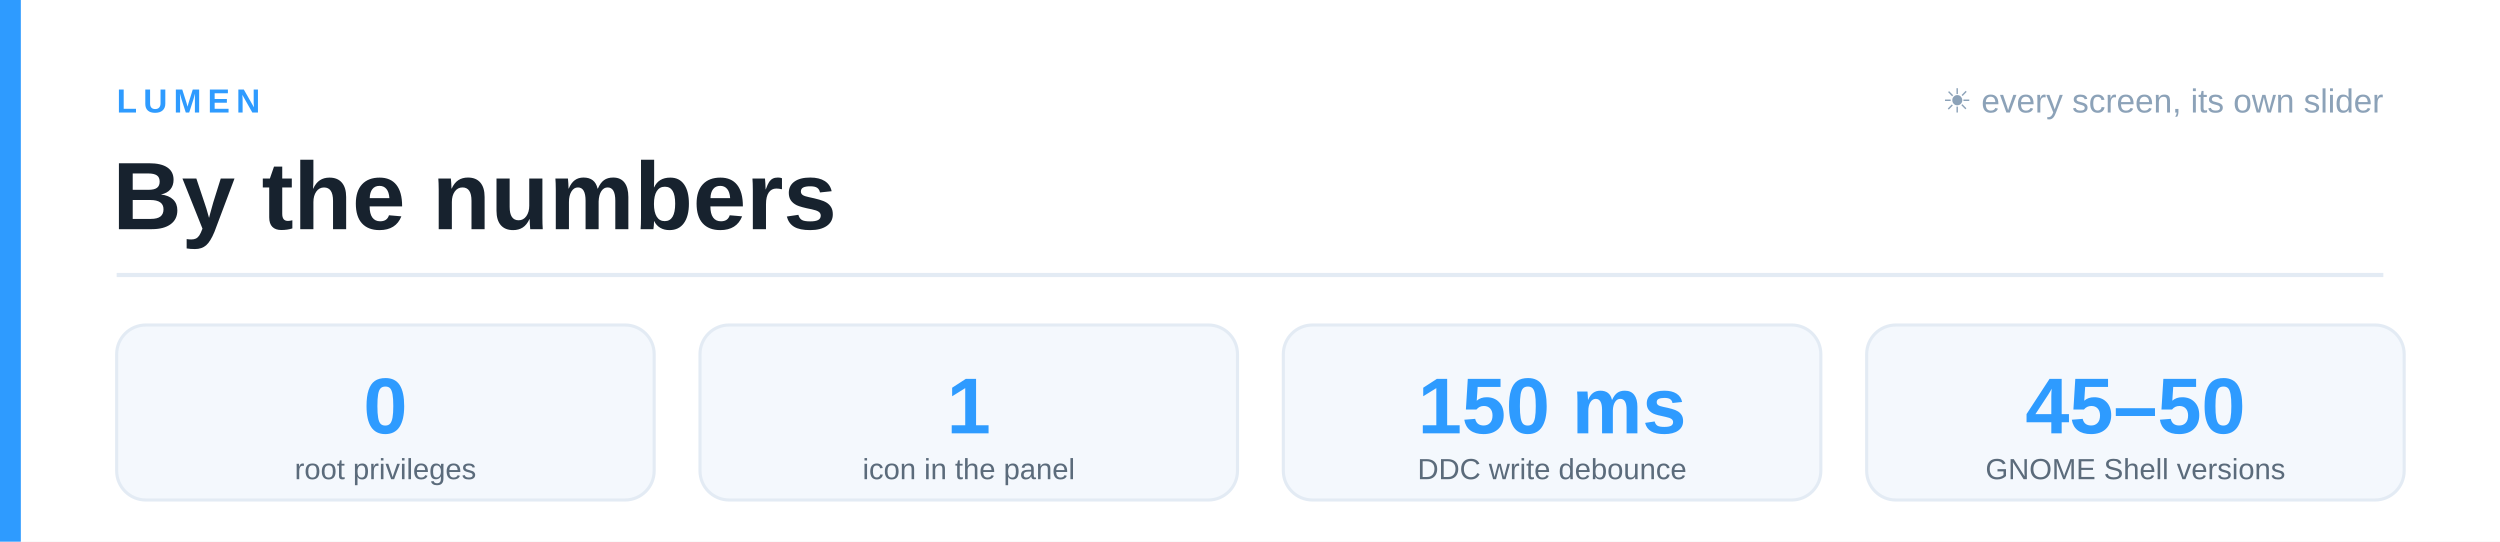
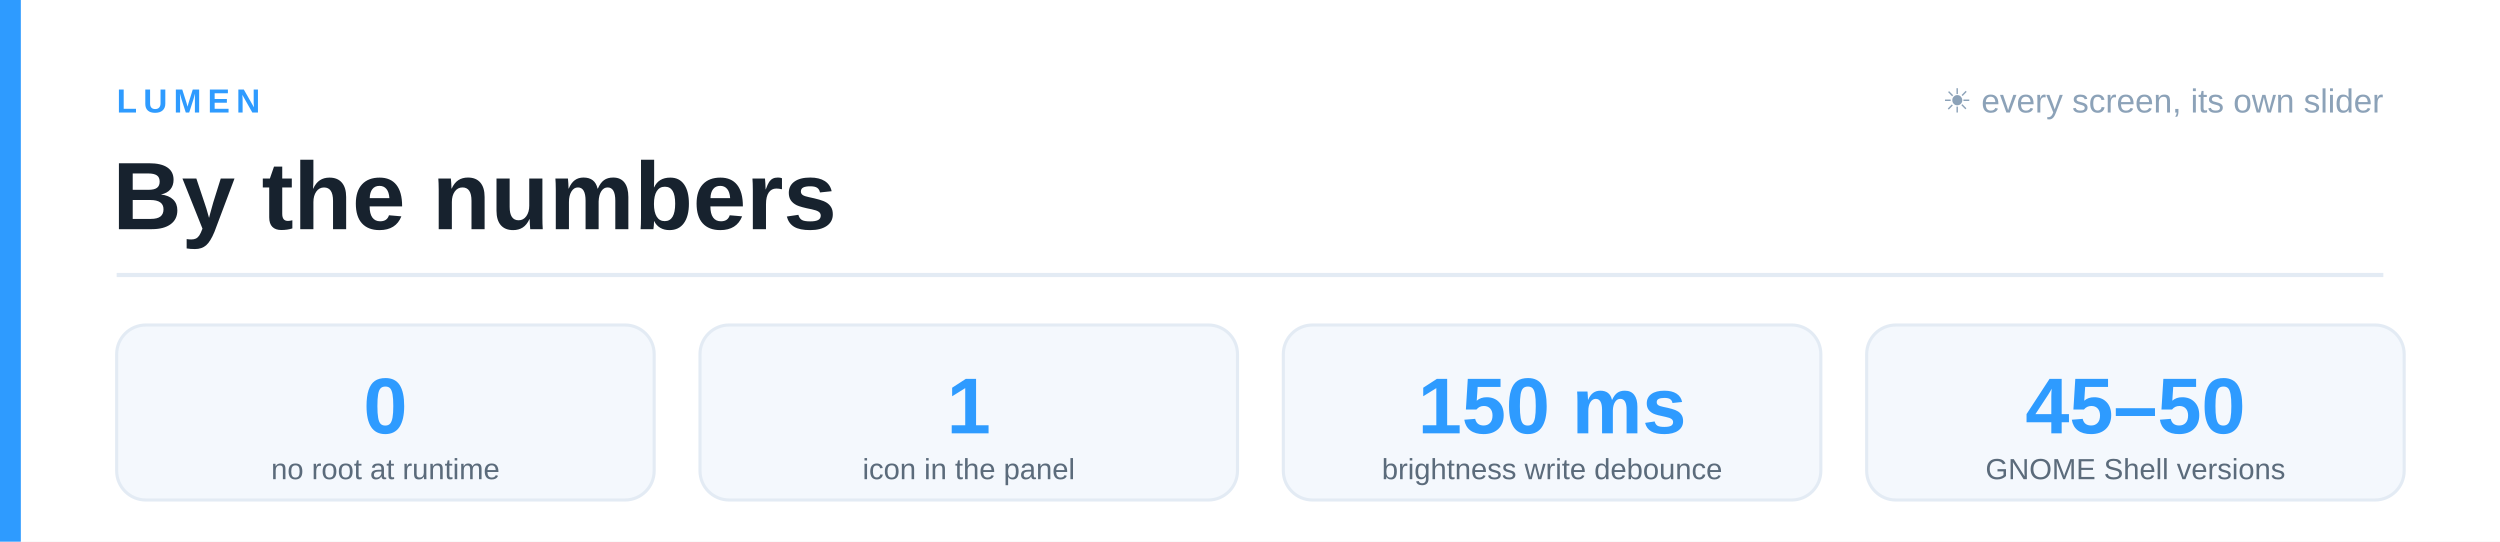
<svg xmlns="http://www.w3.org/2000/svg" width="1200" height="260" viewBox="0 0 1200 260" font-family="Segoe UI, Arial, Helvetica, sans-serif">
  <rect width="1200" height="260" fill="#FFFFFF" />
  <rect width="10" height="260" fill="#2E9BFF" />
  <text x="56" y="54" font-size="16" font-weight="700" letter-spacing="3" fill="#2E9BFF">LUMEN</text>
  <text x="1144" y="54" font-size="16" fill="#8CA2B8" text-anchor="end">☀ every screen, its own slider</text>
  <text x="54" y="110" font-size="46" font-weight="700" fill="#17222E">By the numbers</text>
  <line x1="56" y1="132" x2="1144" y2="132" stroke="#E3EBF4" stroke-width="2" />
  <g>
    <rect x="56" y="156" width="258" height="84" rx="14" fill="#F4F8FD" stroke="#E3EBF4" stroke-width="1.5" />
    <text x="185" y="208" font-size="38" font-weight="700" fill="#2E9BFF" text-anchor="middle">0</text>
-     <text x="185" y="230" font-size="14" fill="#5B6B7B" text-anchor="middle">root privileges</text>
+     <text x="185" y="230" font-size="14" fill="#5B6B7B" text-anchor="middle">no root at runtime</text>
  </g>
  <g>
    <rect x="336" y="156" width="258" height="84" rx="14" fill="#F4F8FD" stroke="#E3EBF4" stroke-width="1.5" />
    <text x="465" y="208" font-size="38" font-weight="700" fill="#2E9BFF" text-anchor="middle">1</text>
    <text x="465" y="230" font-size="14" fill="#5B6B7B" text-anchor="middle">icon in the panel</text>
  </g>
  <g>
    <rect x="616" y="156" width="258" height="84" rx="14" fill="#F4F8FD" stroke="#E3EBF4" stroke-width="1.5" />
    <text x="745" y="208" font-size="38" font-weight="700" fill="#2E9BFF" text-anchor="middle">150 ms</text>
-     <text x="745" y="230" font-size="14" fill="#5B6B7B" text-anchor="middle">DDC write debounce</text>
+     <text x="745" y="230" font-size="14" fill="#5B6B7B" text-anchor="middle">brightness write debounce</text>
  </g>
  <g>
    <rect x="896" y="156" width="258" height="84" rx="14" fill="#F4F8FD" stroke="#E3EBF4" stroke-width="1.5" />
    <text x="1025" y="208" font-size="38" font-weight="700" fill="#2E9BFF" text-anchor="middle">45–50</text>
    <text x="1025" y="230" font-size="14" fill="#5B6B7B" text-anchor="middle">GNOME Shell versions</text>
  </g>
</svg>
